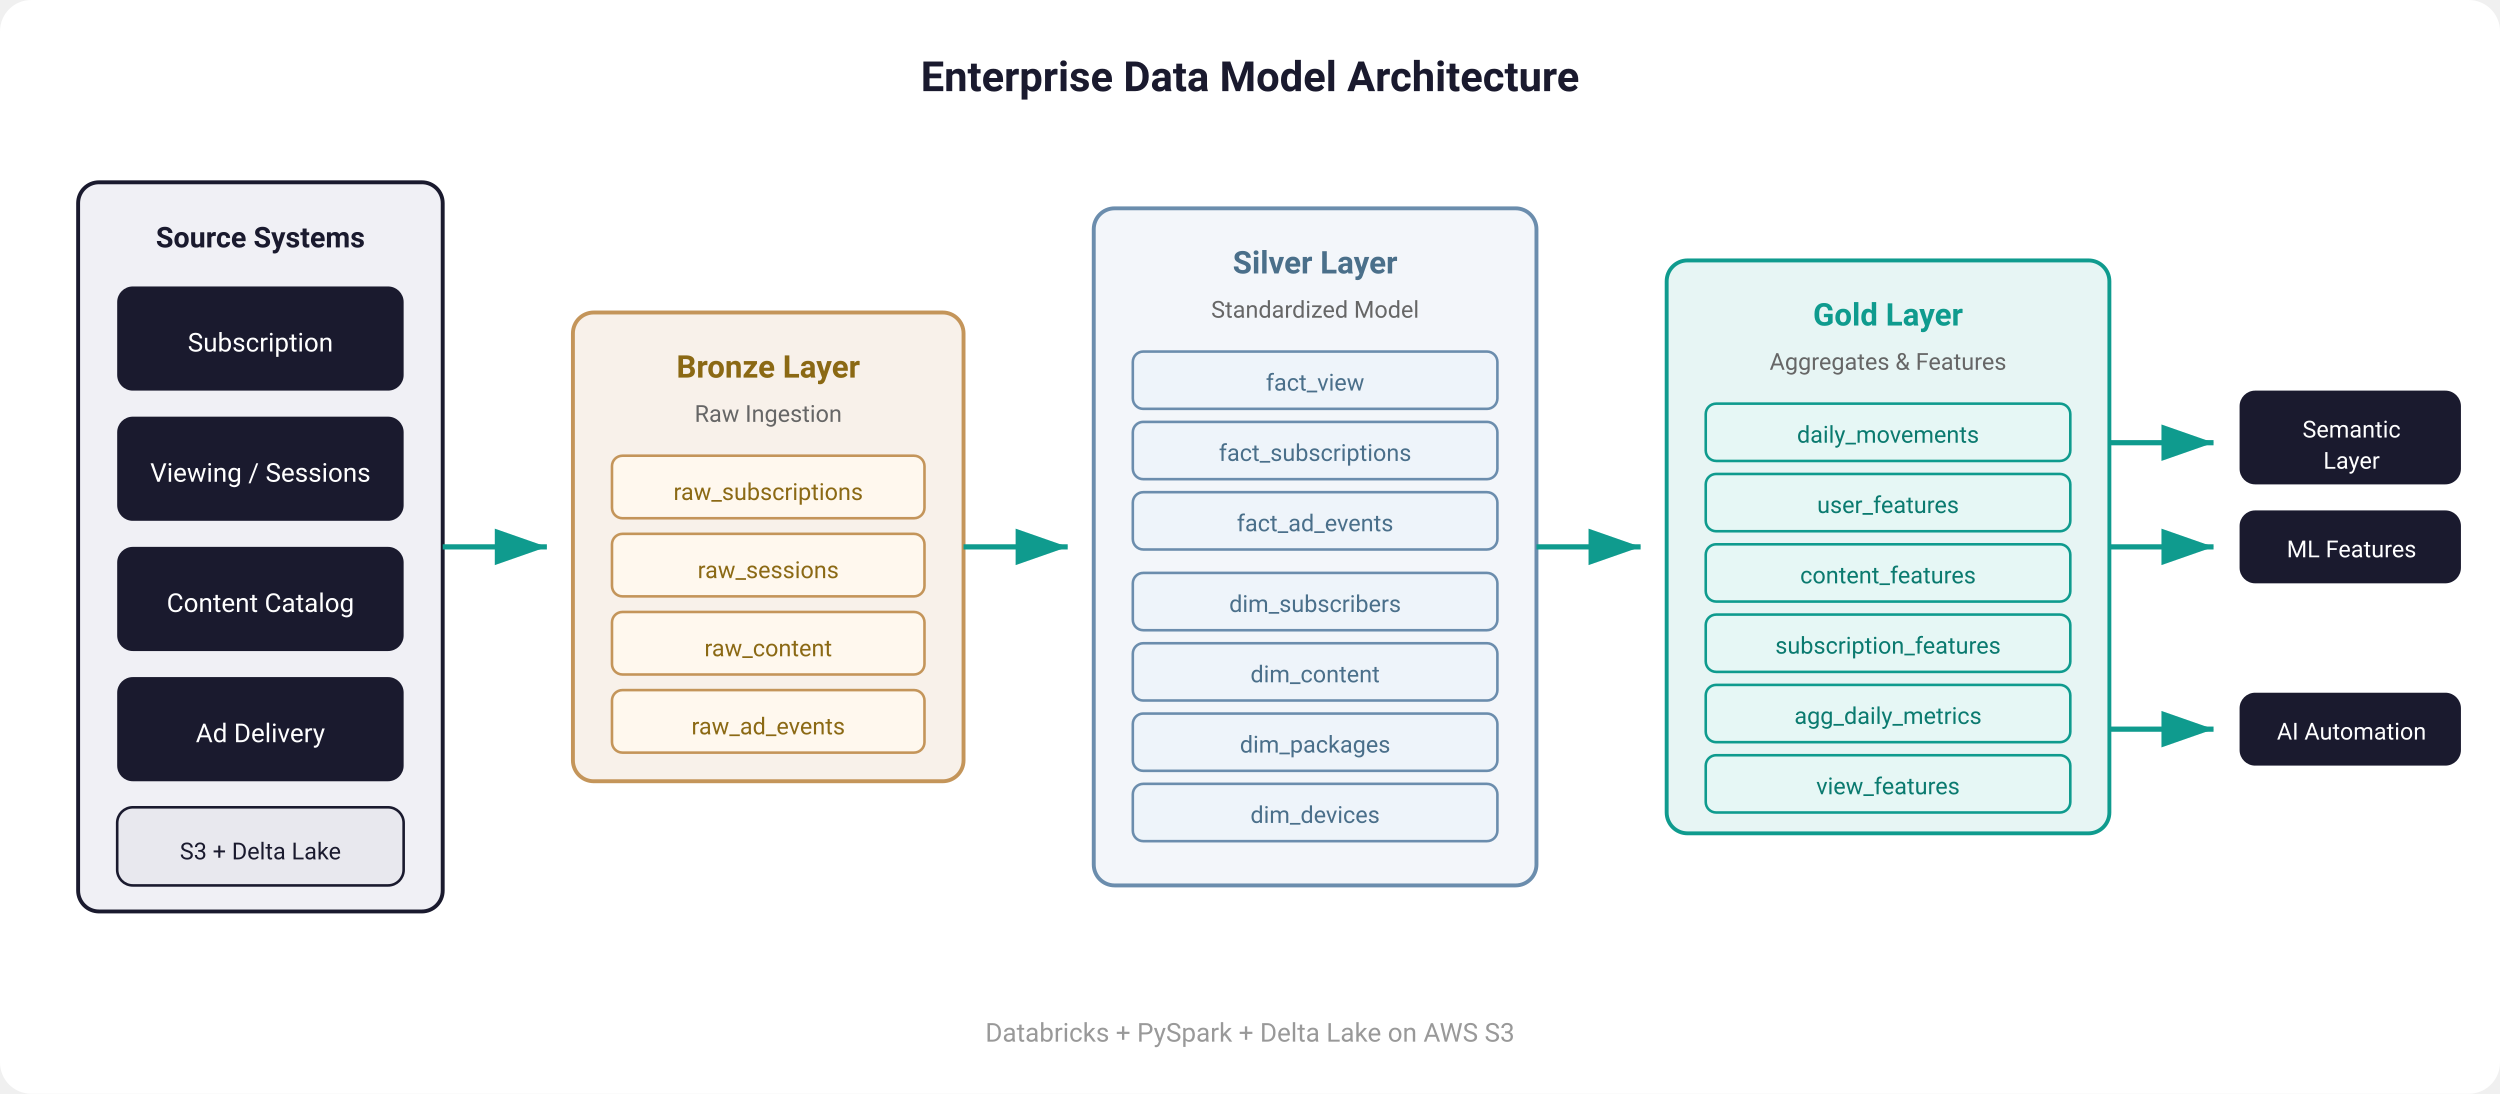
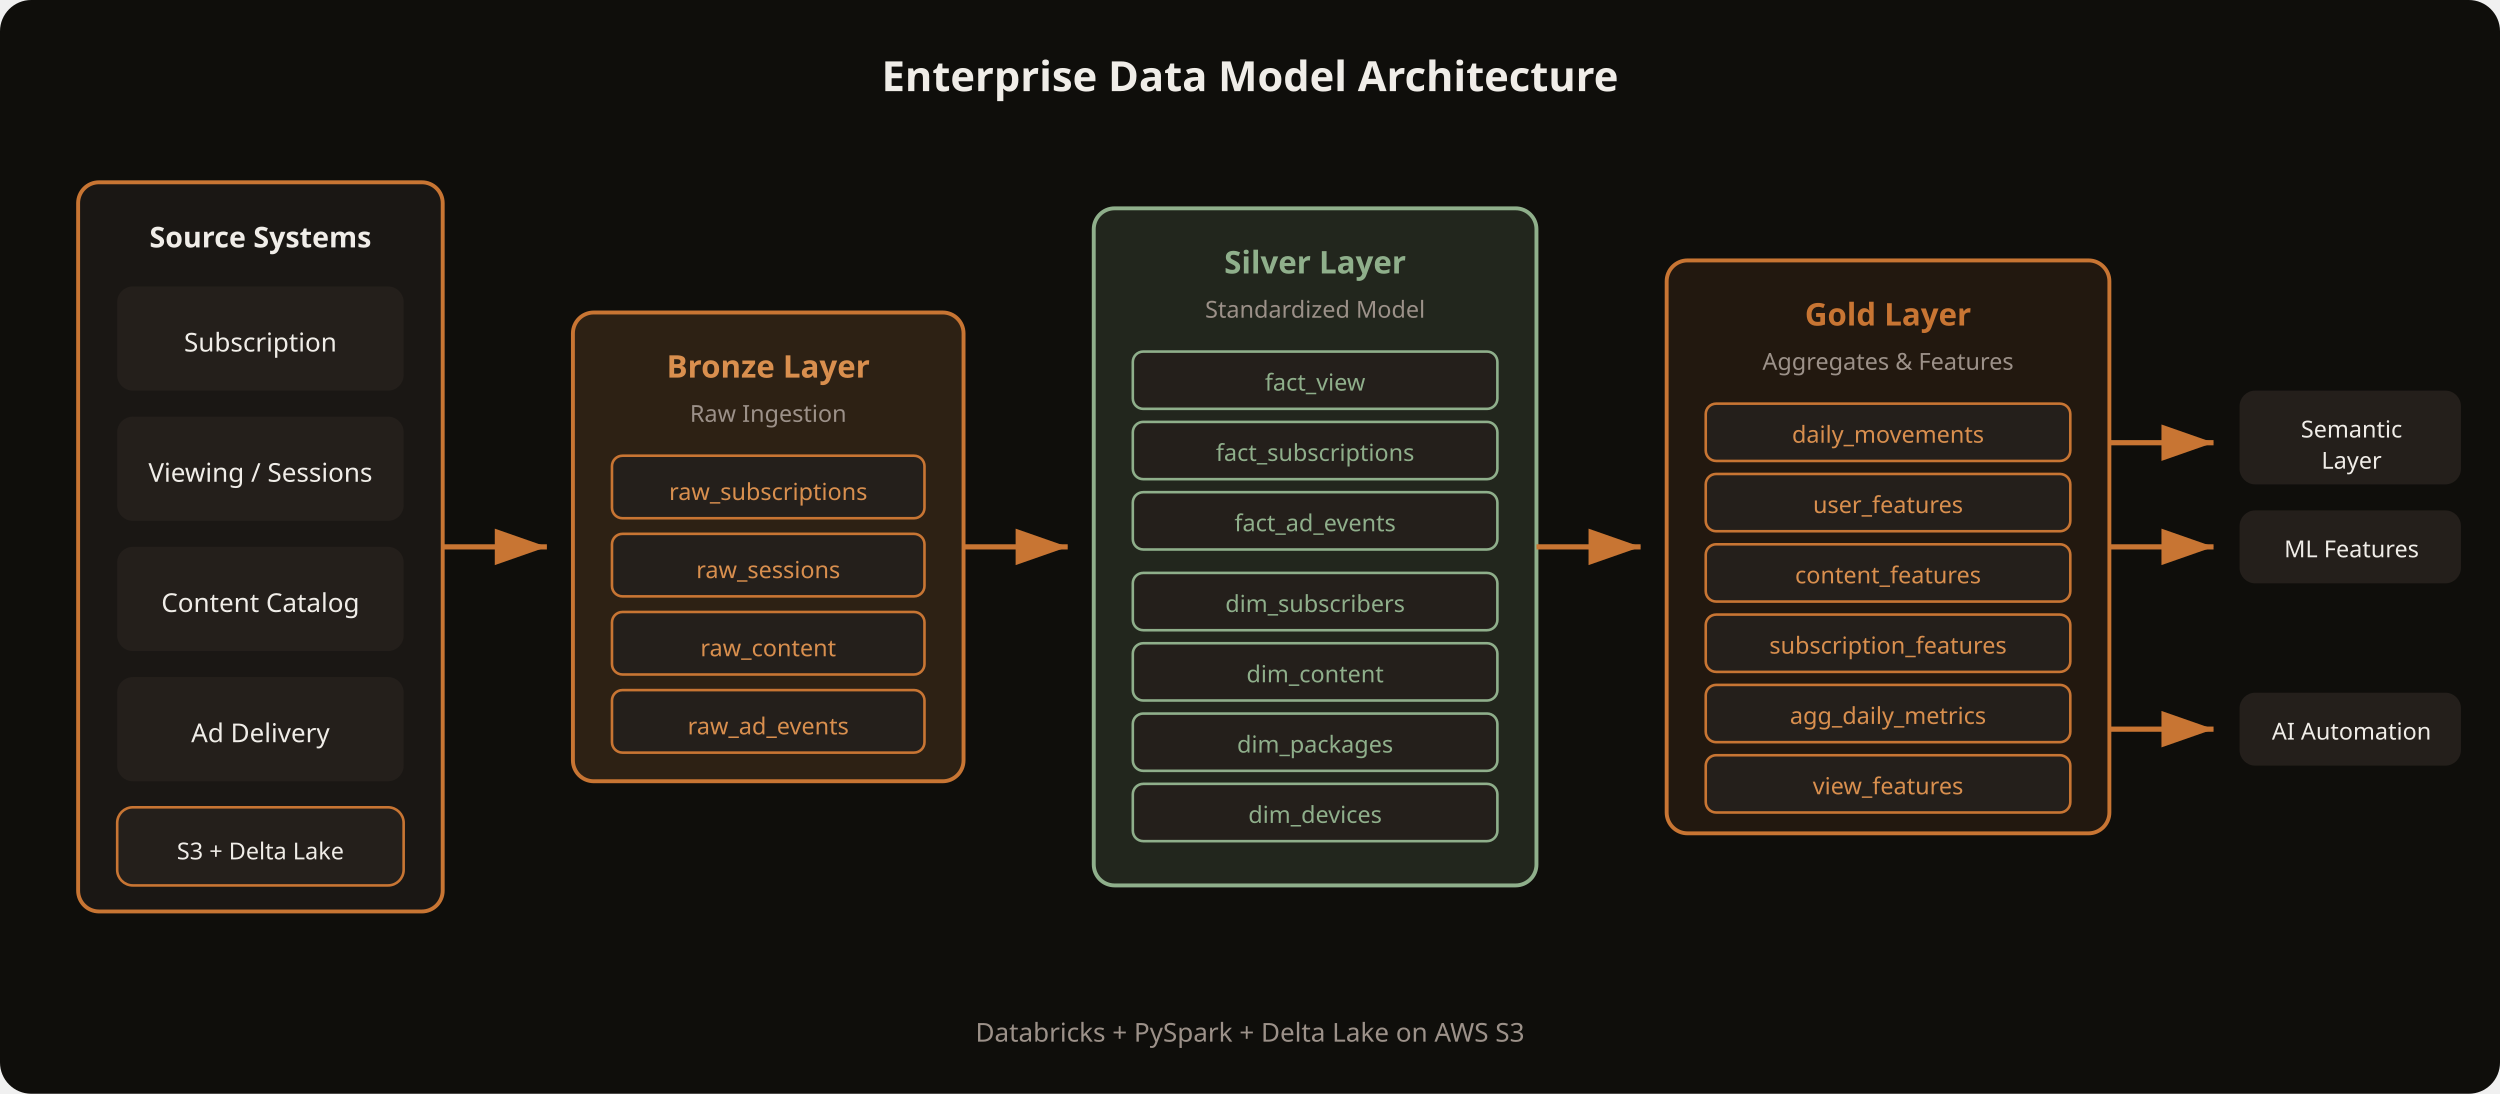
- <svg xmlns="http://www.w3.org/2000/svg" viewBox="0 0 960 420" font-family="Roboto, Arial, sans-serif">
+ <svg xmlns="http://www.w3.org/2000/svg" viewBox="0 0 960 420" font-family="Space Grotesk, system-ui, sans-serif">
  <defs>
    <marker id="arrow-teal" markerWidth="10" markerHeight="7" refX="10" refY="3.5" orient="auto">
-       <polygon points="0 0, 10 3.5, 0 7" fill="#0f9b8e" />
+       <polygon points="0 0, 10 3.5, 0 7" fill="#C87533" />
    </marker>
  </defs>
-   <rect width="960" height="420" rx="12" fill="#ffffff" />
-   <text x="480" y="35" text-anchor="middle" font-size="16" font-weight="700" fill="#1a1a2e">Enterprise Data Model Architecture</text>
-   <rect x="30" y="70" width="140" height="280" rx="8" fill="#f0f0f5" stroke="#1a1a2e" stroke-width="1.5" />
-   <text x="100" y="95" text-anchor="middle" font-size="11" font-weight="600" fill="#1a1a2e">Source Systems</text>
-   <rect x="45" y="110" width="110" height="40" rx="6" fill="#1a1a2e" />
-   <text x="100" y="135" text-anchor="middle" font-size="10" fill="#ffffff">Subscription</text>
-   <rect x="45" y="160" width="110" height="40" rx="6" fill="#1a1a2e" />
-   <text x="100" y="185" text-anchor="middle" font-size="10" fill="#ffffff">Viewing / Sessions</text>
-   <rect x="45" y="210" width="110" height="40" rx="6" fill="#1a1a2e" />
-   <text x="100" y="235" text-anchor="middle" font-size="10" fill="#ffffff">Content Catalog</text>
-   <rect x="45" y="260" width="110" height="40" rx="6" fill="#1a1a2e" />
-   <text x="100" y="285" text-anchor="middle" font-size="10" fill="#ffffff">Ad Delivery</text>
-   <rect x="45" y="310" width="110" height="30" rx="6" fill="#e8e8ee" stroke="#1a1a2e" stroke-width="1" />
-   <text x="100" y="330" text-anchor="middle" font-size="9" fill="#1a1a2e">S3 + Delta Lake</text>
-   <line x1="170" y1="210" x2="210" y2="210" stroke="#0f9b8e" stroke-width="2" marker-end="url(#arrow-teal)" />
-   <rect x="220" y="120" width="150" height="180" rx="8" fill="#d4a574" fill-opacity="0.15" stroke="#c4955a" stroke-width="1.5" />
-   <text x="295" y="145" text-anchor="middle" font-size="12" font-weight="600" fill="#8B6914">Bronze Layer</text>
-   <text x="295" y="162" text-anchor="middle" font-size="9" fill="#666">Raw Ingestion</text>
-   <rect x="235" y="175" width="120" height="24" rx="4" fill="#fff8ee" stroke="#c4955a" stroke-width="1" />
-   <text x="295" y="192" text-anchor="middle" font-size="9" fill="#8B6914">raw_subscriptions</text>
-   <rect x="235" y="205" width="120" height="24" rx="4" fill="#fff8ee" stroke="#c4955a" stroke-width="1" />
-   <text x="295" y="222" text-anchor="middle" font-size="9" fill="#8B6914">raw_sessions</text>
-   <rect x="235" y="235" width="120" height="24" rx="4" fill="#fff8ee" stroke="#c4955a" stroke-width="1" />
-   <text x="295" y="252" text-anchor="middle" font-size="9" fill="#8B6914">raw_content</text>
-   <rect x="235" y="265" width="120" height="24" rx="4" fill="#fff8ee" stroke="#c4955a" stroke-width="1" />
-   <text x="295" y="282" text-anchor="middle" font-size="9" fill="#8B6914">raw_ad_events</text>
-   <line x1="370" y1="210" x2="410" y2="210" stroke="#0f9b8e" stroke-width="2" marker-end="url(#arrow-teal)" />
-   <rect x="420" y="80" width="170" height="260" rx="8" fill="#b0c4de" fill-opacity="0.15" stroke="#6b8dad" stroke-width="1.5" />
-   <text x="505" y="105" text-anchor="middle" font-size="12" font-weight="600" fill="#4a6f8a">Silver Layer</text>
-   <text x="505" y="122" text-anchor="middle" font-size="9" fill="#666">Standardized Model</text>
-   <rect x="435" y="135" width="140" height="22" rx="4" fill="#eef4fa" stroke="#6b8dad" stroke-width="1" />
-   <text x="505" y="150" text-anchor="middle" font-size="9" fill="#4a6f8a">fact_view</text>
-   <rect x="435" y="162" width="140" height="22" rx="4" fill="#eef4fa" stroke="#6b8dad" stroke-width="1" />
-   <text x="505" y="177" text-anchor="middle" font-size="9" fill="#4a6f8a">fact_subscriptions</text>
-   <rect x="435" y="189" width="140" height="22" rx="4" fill="#eef4fa" stroke="#6b8dad" stroke-width="1" />
-   <text x="505" y="204" text-anchor="middle" font-size="9" fill="#4a6f8a">fact_ad_events</text>
-   <rect x="435" y="220" width="140" height="22" rx="4" fill="#eef4fa" stroke="#6b8dad" stroke-width="1" />
-   <text x="505" y="235" text-anchor="middle" font-size="9" fill="#4a6f8a">dim_subscribers</text>
-   <rect x="435" y="247" width="140" height="22" rx="4" fill="#eef4fa" stroke="#6b8dad" stroke-width="1" />
-   <text x="505" y="262" text-anchor="middle" font-size="9" fill="#4a6f8a">dim_content</text>
-   <rect x="435" y="274" width="140" height="22" rx="4" fill="#eef4fa" stroke="#6b8dad" stroke-width="1" />
-   <text x="505" y="289" text-anchor="middle" font-size="9" fill="#4a6f8a">dim_packages</text>
-   <rect x="435" y="301" width="140" height="22" rx="4" fill="#eef4fa" stroke="#6b8dad" stroke-width="1" />
-   <text x="505" y="316" text-anchor="middle" font-size="9" fill="#4a6f8a">dim_devices</text>
-   <line x1="590" y1="210" x2="630" y2="210" stroke="#0f9b8e" stroke-width="2" marker-end="url(#arrow-teal)" />
-   <rect x="640" y="100" width="170" height="220" rx="8" fill="#0f9b8e" fill-opacity="0.1" stroke="#0f9b8e" stroke-width="1.5" />
-   <text x="725" y="125" text-anchor="middle" font-size="12" font-weight="700" fill="#0f9b8e">Gold Layer</text>
-   <text x="725" y="142" text-anchor="middle" font-size="9" fill="#666">Aggregates &amp; Features</text>
-   <rect x="655" y="155" width="140" height="22" rx="4" fill="#e6f7f5" stroke="#0f9b8e" stroke-width="1" />
-   <text x="725" y="170" text-anchor="middle" font-size="9" fill="#0a7a6f">daily_movements</text>
-   <rect x="655" y="182" width="140" height="22" rx="4" fill="#e6f7f5" stroke="#0f9b8e" stroke-width="1" />
-   <text x="725" y="197" text-anchor="middle" font-size="9" fill="#0a7a6f">user_features</text>
-   <rect x="655" y="209" width="140" height="22" rx="4" fill="#e6f7f5" stroke="#0f9b8e" stroke-width="1" />
-   <text x="725" y="224" text-anchor="middle" font-size="9" fill="#0a7a6f">content_features</text>
-   <rect x="655" y="236" width="140" height="22" rx="4" fill="#e6f7f5" stroke="#0f9b8e" stroke-width="1" />
-   <text x="725" y="251" text-anchor="middle" font-size="9" fill="#0a7a6f">subscription_features</text>
-   <rect x="655" y="263" width="140" height="22" rx="4" fill="#e6f7f5" stroke="#0f9b8e" stroke-width="1" />
-   <text x="725" y="278" text-anchor="middle" font-size="9" fill="#0a7a6f">agg_daily_metrics</text>
-   <rect x="655" y="290" width="140" height="22" rx="4" fill="#e6f7f5" stroke="#0f9b8e" stroke-width="1" />
-   <text x="725" y="305" text-anchor="middle" font-size="9" fill="#0a7a6f">view_features</text>
-   <line x1="810" y1="170" x2="850" y2="170" stroke="#0f9b8e" stroke-width="2" marker-end="url(#arrow-teal)" />
-   <line x1="810" y1="210" x2="850" y2="210" stroke="#0f9b8e" stroke-width="2" marker-end="url(#arrow-teal)" />
-   <line x1="810" y1="280" x2="850" y2="280" stroke="#0f9b8e" stroke-width="2" marker-end="url(#arrow-teal)" />
-   <rect x="860" y="150" width="85" height="36" rx="6" fill="#1a1a2e" />
-   <text x="903" y="168" text-anchor="middle" font-size="9" fill="#ffffff">Semantic</text>
-   <text x="903" y="180" text-anchor="middle" font-size="9" fill="#ffffff">Layer</text>
-   <rect x="860" y="196" width="85" height="28" rx="6" fill="#1a1a2e" />
-   <text x="903" y="214" text-anchor="middle" font-size="9" fill="#ffffff">ML Features</text>
-   <rect x="860" y="266" width="85" height="28" rx="6" fill="#1a1a2e" />
-   <text x="903" y="284" text-anchor="middle" font-size="9" fill="#ffffff">AI Automation</text>
-   <text x="480" y="400" text-anchor="middle" font-size="10" fill="#999">Databricks + PySpark + Delta Lake on AWS S3</text>
+   <rect width="960" height="420" rx="12" fill="#0F0E0B" />
+   <text x="480" y="35" text-anchor="middle" font-size="16" font-weight="700" fill="#F0EDE8">Enterprise Data Model Architecture</text>
+   <rect x="30" y="70" width="140" height="280" rx="8" fill="#1A1714" stroke="#C87533" stroke-width="1.5" />
+   <text x="100" y="95" text-anchor="middle" font-size="11" font-weight="600" fill="#F0EDE8">Source Systems</text>
+   <rect x="45" y="110" width="110" height="40" rx="6" fill="#241F1B" />
+   <text x="100" y="135" text-anchor="middle" font-size="10" fill="#F0EDE8">Subscription</text>
+   <rect x="45" y="160" width="110" height="40" rx="6" fill="#241F1B" />
+   <text x="100" y="185" text-anchor="middle" font-size="10" fill="#F0EDE8">Viewing / Sessions</text>
+   <rect x="45" y="210" width="110" height="40" rx="6" fill="#241F1B" />
+   <text x="100" y="235" text-anchor="middle" font-size="10" fill="#F0EDE8">Content Catalog</text>
+   <rect x="45" y="260" width="110" height="40" rx="6" fill="#241F1B" />
+   <text x="100" y="285" text-anchor="middle" font-size="10" fill="#F0EDE8">Ad Delivery</text>
+   <rect x="45" y="310" width="110" height="30" rx="6" fill="#241F1B" stroke="#C87533" stroke-width="1" />
+   <text x="100" y="330" text-anchor="middle" font-size="9" fill="#F0EDE8">S3 + Delta Lake</text>
+   <line x1="170" y1="210" x2="210" y2="210" stroke="#C87533" stroke-width="2" marker-end="url(#arrow-teal)" />
+   <rect x="220" y="120" width="150" height="180" rx="8" fill="#D98F4E" fill-opacity="0.15" stroke="#C87533" stroke-width="1.5" />
+   <text x="295" y="145" text-anchor="middle" font-size="12" font-weight="600" fill="#D98F4E">Bronze Layer</text>
+   <text x="295" y="162" text-anchor="middle" font-size="9" fill="#9C9189">Raw Ingestion</text>
+   <rect x="235" y="175" width="120" height="24" rx="4" fill="#241F1B" stroke="#C87533" stroke-width="1" />
+   <text x="295" y="192" text-anchor="middle" font-size="9" fill="#D98F4E">raw_subscriptions</text>
+   <rect x="235" y="205" width="120" height="24" rx="4" fill="#241F1B" stroke="#C87533" stroke-width="1" />
+   <text x="295" y="222" text-anchor="middle" font-size="9" fill="#D98F4E">raw_sessions</text>
+   <rect x="235" y="235" width="120" height="24" rx="4" fill="#241F1B" stroke="#C87533" stroke-width="1" />
+   <text x="295" y="252" text-anchor="middle" font-size="9" fill="#D98F4E">raw_content</text>
+   <rect x="235" y="265" width="120" height="24" rx="4" fill="#241F1B" stroke="#C87533" stroke-width="1" />
+   <text x="295" y="282" text-anchor="middle" font-size="9" fill="#D98F4E">raw_ad_events</text>
+   <line x1="370" y1="210" x2="410" y2="210" stroke="#C87533" stroke-width="2" marker-end="url(#arrow-teal)" />
+   <rect x="420" y="80" width="170" height="260" rx="8" fill="#8FAF8B" fill-opacity="0.15" stroke="#8FAF8B" stroke-width="1.5" />
+   <text x="505" y="105" text-anchor="middle" font-size="12" font-weight="600" fill="#8FAF8B">Silver Layer</text>
+   <text x="505" y="122" text-anchor="middle" font-size="9" fill="#9C9189">Standardized Model</text>
+   <rect x="435" y="135" width="140" height="22" rx="4" fill="#241F1B" stroke="#8FAF8B" stroke-width="1" />
+   <text x="505" y="150" text-anchor="middle" font-size="9" fill="#8FAF8B">fact_view</text>
+   <rect x="435" y="162" width="140" height="22" rx="4" fill="#241F1B" stroke="#8FAF8B" stroke-width="1" />
+   <text x="505" y="177" text-anchor="middle" font-size="9" fill="#8FAF8B">fact_subscriptions</text>
+   <rect x="435" y="189" width="140" height="22" rx="4" fill="#241F1B" stroke="#8FAF8B" stroke-width="1" />
+   <text x="505" y="204" text-anchor="middle" font-size="9" fill="#8FAF8B">fact_ad_events</text>
+   <rect x="435" y="220" width="140" height="22" rx="4" fill="#241F1B" stroke="#8FAF8B" stroke-width="1" />
+   <text x="505" y="235" text-anchor="middle" font-size="9" fill="#8FAF8B">dim_subscribers</text>
+   <rect x="435" y="247" width="140" height="22" rx="4" fill="#241F1B" stroke="#8FAF8B" stroke-width="1" />
+   <text x="505" y="262" text-anchor="middle" font-size="9" fill="#8FAF8B">dim_content</text>
+   <rect x="435" y="274" width="140" height="22" rx="4" fill="#241F1B" stroke="#8FAF8B" stroke-width="1" />
+   <text x="505" y="289" text-anchor="middle" font-size="9" fill="#8FAF8B">dim_packages</text>
+   <rect x="435" y="301" width="140" height="22" rx="4" fill="#241F1B" stroke="#8FAF8B" stroke-width="1" />
+   <text x="505" y="316" text-anchor="middle" font-size="9" fill="#8FAF8B">dim_devices</text>
+   <line x1="590" y1="210" x2="630" y2="210" stroke="#C87533" stroke-width="2" marker-end="url(#arrow-teal)" />
+   <rect x="640" y="100" width="170" height="220" rx="8" fill="#C87533" fill-opacity="0.1" stroke="#C87533" stroke-width="1.5" />
+   <text x="725" y="125" text-anchor="middle" font-size="12" font-weight="700" fill="#C87533">Gold Layer</text>
+   <text x="725" y="142" text-anchor="middle" font-size="9" fill="#9C9189">Aggregates &amp; Features</text>
+   <rect x="655" y="155" width="140" height="22" rx="4" fill="#241F1B" stroke="#C87533" stroke-width="1" />
+   <text x="725" y="170" text-anchor="middle" font-size="9" fill="#D98F4E">daily_movements</text>
+   <rect x="655" y="182" width="140" height="22" rx="4" fill="#241F1B" stroke="#C87533" stroke-width="1" />
+   <text x="725" y="197" text-anchor="middle" font-size="9" fill="#D98F4E">user_features</text>
+   <rect x="655" y="209" width="140" height="22" rx="4" fill="#241F1B" stroke="#C87533" stroke-width="1" />
+   <text x="725" y="224" text-anchor="middle" font-size="9" fill="#D98F4E">content_features</text>
+   <rect x="655" y="236" width="140" height="22" rx="4" fill="#241F1B" stroke="#C87533" stroke-width="1" />
+   <text x="725" y="251" text-anchor="middle" font-size="9" fill="#D98F4E">subscription_features</text>
+   <rect x="655" y="263" width="140" height="22" rx="4" fill="#241F1B" stroke="#C87533" stroke-width="1" />
+   <text x="725" y="278" text-anchor="middle" font-size="9" fill="#D98F4E">agg_daily_metrics</text>
+   <rect x="655" y="290" width="140" height="22" rx="4" fill="#241F1B" stroke="#C87533" stroke-width="1" />
+   <text x="725" y="305" text-anchor="middle" font-size="9" fill="#D98F4E">view_features</text>
+   <line x1="810" y1="170" x2="850" y2="170" stroke="#C87533" stroke-width="2" marker-end="url(#arrow-teal)" />
+   <line x1="810" y1="210" x2="850" y2="210" stroke="#C87533" stroke-width="2" marker-end="url(#arrow-teal)" />
+   <line x1="810" y1="280" x2="850" y2="280" stroke="#C87533" stroke-width="2" marker-end="url(#arrow-teal)" />
+   <rect x="860" y="150" width="85" height="36" rx="6" fill="#241F1B" />
+   <text x="903" y="168" text-anchor="middle" font-size="9" fill="#F0EDE8">Semantic</text>
+   <text x="903" y="180" text-anchor="middle" font-size="9" fill="#F0EDE8">Layer</text>
+   <rect x="860" y="196" width="85" height="28" rx="6" fill="#241F1B" />
+   <text x="903" y="214" text-anchor="middle" font-size="9" fill="#F0EDE8">ML Features</text>
+   <rect x="860" y="266" width="85" height="28" rx="6" fill="#241F1B" />
+   <text x="903" y="284" text-anchor="middle" font-size="9" fill="#F0EDE8">AI Automation</text>
+   <text x="480" y="400" text-anchor="middle" font-size="10" fill="#9C9189">Databricks + PySpark + Delta Lake on AWS S3</text>
</svg>
